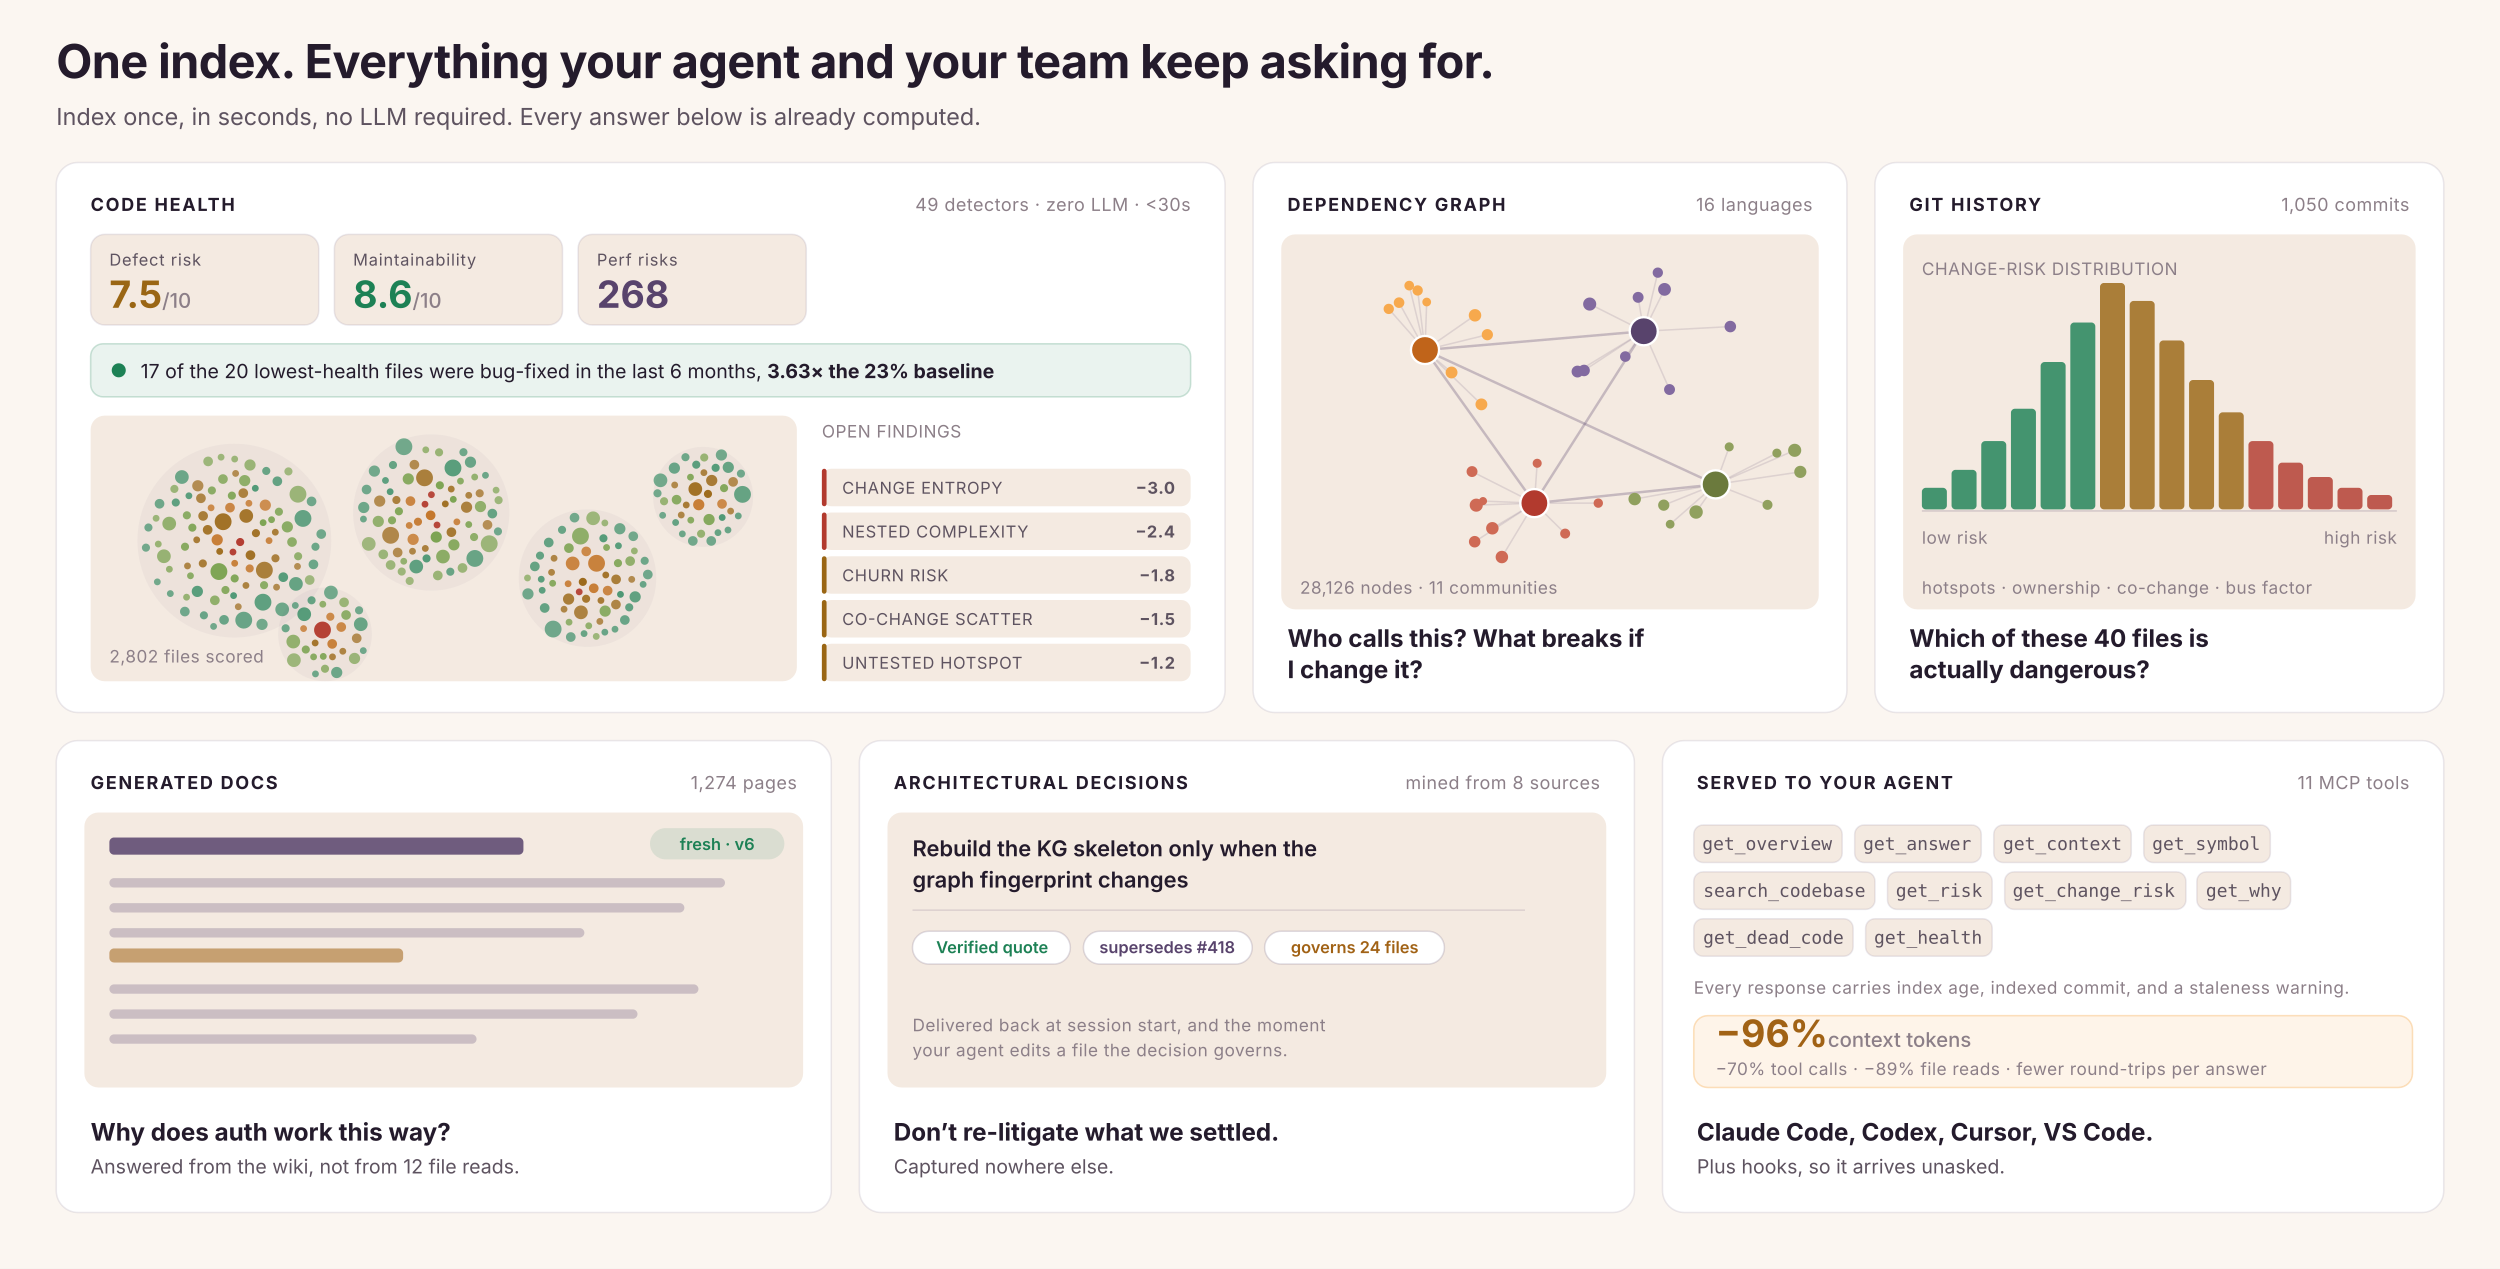
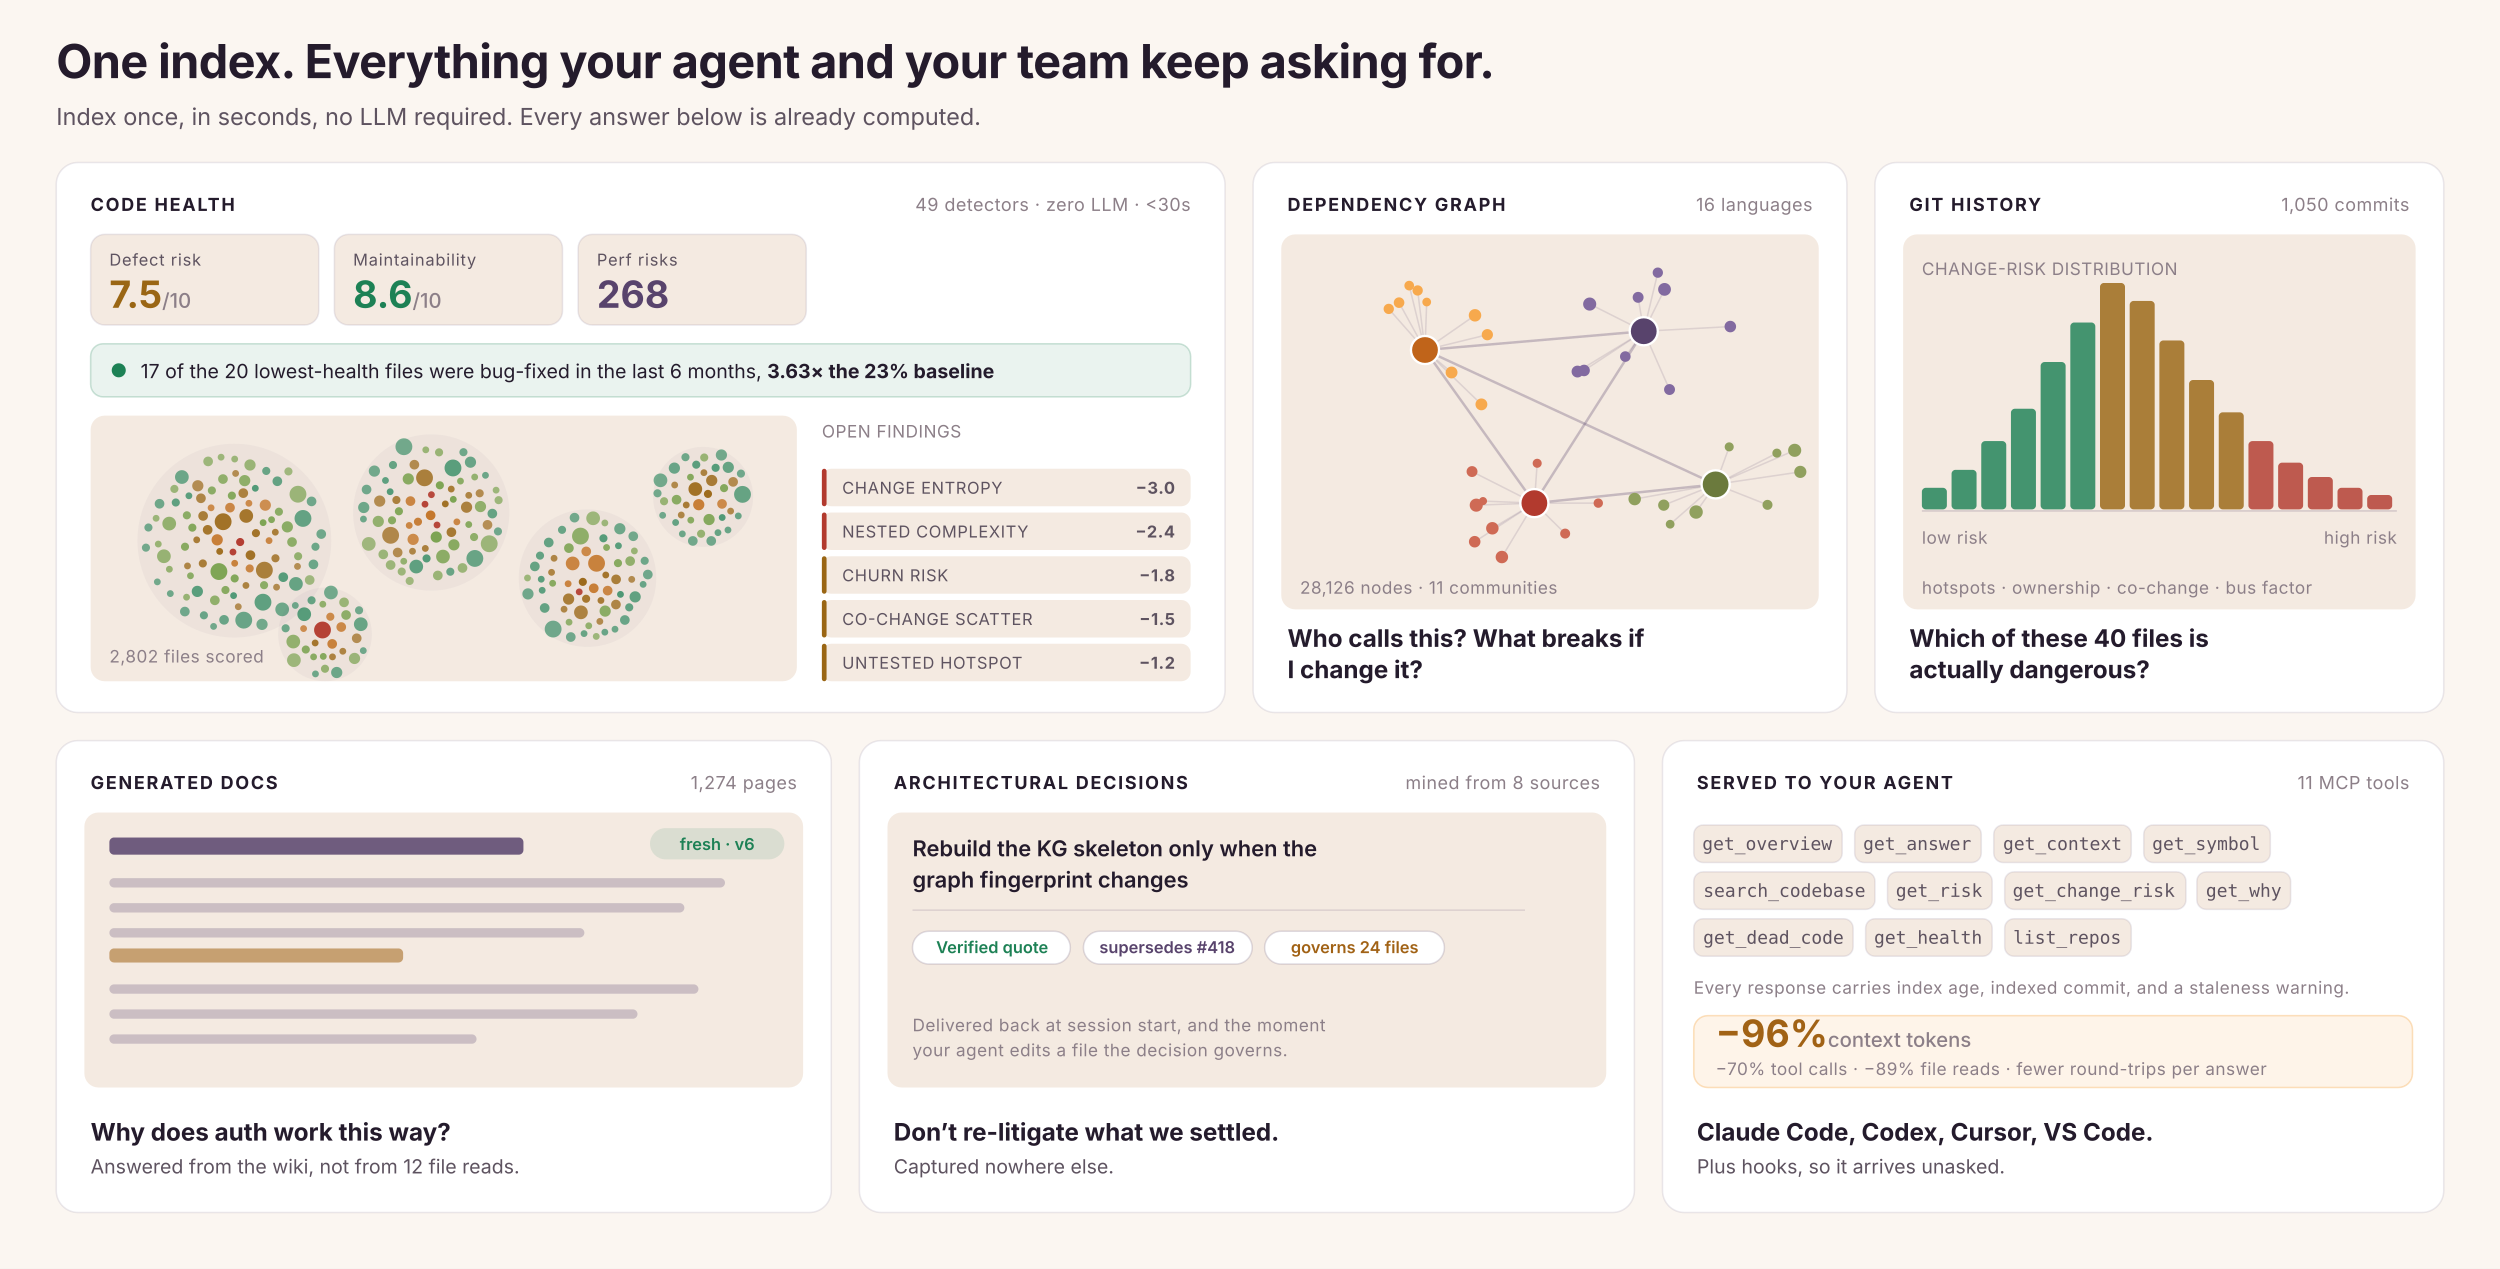
<svg xmlns="http://www.w3.org/2000/svg" width="1600" height="812" viewBox="0 0 1600 812" role="img" aria-label="repowise: one index producing code health, a dependency graph, git history, generated docs, architectural decisions, and eleven MCP tools">
  <style>
  text { font-family: -apple-system, BlinkMacSystemFont, "Segoe UI", Inter, Helvetica, Arial, sans-serif; }
  .h1   { font-size: 30px; font-weight: 700; fill: #241B2C; letter-spacing: -.4px; }
  .sub  { font-size: 15px; fill: #5E5360; }
  .lbl  { font-size: 11.5px; font-weight: 700; fill: #241B2C; letter-spacing: 1.1px; }
  .kick { font-size: 11.5px; fill: #8C7F88; letter-spacing: .3px; }
  .cap  { font-size: 11px; fill: #8C7F88; letter-spacing: .3px; }
  .out  { font-size: 15.5px; font-weight: 650; fill: #241B2C; }
  .outsub { font-size: 12.5px; fill: #5E5360; }
  .chiplbl { font-size: 10.5px; fill: #5E5360; letter-spacing: .5px; text-transform: uppercase; }
  .chipval { font-size: 24px; font-weight: 700; }
  .chipunit { font-size: 13px; font-weight: 500; fill: #8C7F88; }
  .trust { font-size: 12.5px; fill: #241B2C; }
  .find { font-size: 10.5px; fill: #5E5360; letter-spacing: .4px; }
  .dec  { font-size: 14px; font-weight: 600; fill: #241B2C; }
  .pill { font-size: 10.5px; font-weight: 600; }
  .mono { font-size: 11.5px; fill: #5E5360; font-family: ui-monospace, SFMono-Regular, "SF Mono", Menlo, Consolas, monospace; }
</style>
  <rect width="1600" height="812" fill="#FBF6F1" />
  <text x="36" y="50" class="h1">One index. Everything your agent and your team keep asking for.</text>
  <text x="36" y="80" class="sub">Index once, in seconds, no LLM required. Every answer below is already computed.</text>
  <rect x="36" y="104" width="748" height="352" rx="14" fill="#FFFFFF" stroke="rgba(88,67,108,.12)" stroke-width="1" />
  <text x="58" y="135" class="lbl">CODE HEALTH</text>
  <text x="762" y="135" class="kick" text-anchor="end">49 detectors · zero LLM · &lt;30s</text>
  <rect x="58" y="150" width="146" height="58" rx="9" fill="#F4EAE1" stroke="rgba(88,67,108,.12)" />
  <text x="70" y="170" class="chiplbl">Defect risk</text>
  <text x="70" y="197" class="chipval" fill="#9A6614">7.5<tspan class="chipunit">/10</tspan>
  </text>
  <rect x="214" y="150" width="146" height="58" rx="9" fill="#F4EAE1" stroke="rgba(88,67,108,.12)" />
  <text x="226" y="170" class="chiplbl">Maintainability</text>
  <text x="226" y="197" class="chipval" fill="#1D8155">8.6<tspan class="chipunit">/10</tspan>
  </text>
  <rect x="370" y="150" width="146" height="58" rx="9" fill="#F4EAE1" stroke="rgba(88,67,108,.12)" />
  <text x="382" y="170" class="chiplbl">Perf risks</text>
  <text x="382" y="197" class="chipval" fill="#58436C">268<tspan class="chipunit" />
  </text>
  <rect x="58" y="220" width="704" height="34" rx="8" fill="rgba(29,129,85,.09)" stroke="rgba(29,129,85,.22)" />
  <circle cx="76" cy="237" r="4.5" fill="#1D8155" />
  <text x="90" y="242" class="trust">17 of the 20 lowest-health files were bug-fixed in the last 6 months, <tspan font-weight="700">3.63× the 23% baseline</tspan>
  </text>
  <rect x="58" y="266" width="452" height="170" rx="9" fill="#F4EAE1" />
  <clipPath id="galaxy">
    <rect x="58" y="266" width="452" height="170" rx="9" />
  </clipPath>
  <g clip-path="url(#galaxy)">
    <circle cx="150" cy="346" r="62" fill="rgba(88,67,108,.05)" />
    <circle cx="140.1" cy="365.8" r="5.4" fill="#6B9A3D" opacity="0.84" />
    <circle cx="157.6" cy="330.2" r="4.4" fill="#9A6614" opacity="0.87" />
    <circle cx="139.0" cy="345.5" r="3.6" fill="#C4762A" opacity="0.92" />
    <circle cx="152.5" cy="388.3" r="2.2" fill="#9A6614" opacity="0.69" />
    <circle cx="169.2" cy="364.9" r="5.4" fill="#9A6614" opacity="0.80" />
    <circle cx="190.4" cy="362.5" r="2.2" fill="#9A6614" opacity="0.68" />
    <circle cx="200.6" cy="361.2" r="3.1" fill="#1D8155" opacity="0.62" />
    <circle cx="108.3" cy="335.1" r="4.4" fill="#6B9A3D" opacity="0.69" />
    <circle cx="168.3" cy="385.4" r="5.4" fill="#1D8155" opacity="0.68" />
    <circle cx="189.4" cy="373.7" r="4.4" fill="#1D8155" opacity="0.65" />
    <circle cx="156.6" cy="307.6" r="3.6" fill="#6B9A3D" opacity="0.72" />
    <circle cx="150.2" cy="370.2" r="2.6" fill="#6B9A3D" opacity="0.82" />
    <circle cx="137.5" cy="384.2" r="3.1" fill="#6B9A3D" opacity="0.71" />
    <circle cx="136.7" cy="400.9" r="2.2" fill="#1D8155" opacity="0.59" />
    <circle cx="100.7" cy="372.4" r="2.2" fill="#1D8155" opacity="0.59" />
    <circle cx="102.1" cy="322.4" r="3.1" fill="#1D8155" opacity="0.61" />
    <circle cx="126.3" cy="378.5" r="3.6" fill="#1D8155" opacity="0.71" />
    <circle cx="142.8" cy="333.9" r="5.4" fill="#9A6614" opacity="0.90" />
    <circle cx="118.3" cy="391.4" r="3.1" fill="#1D8155" opacity="0.60" />
    <circle cx="160.3" cy="355.3" r="3.1" fill="#9A6614" opacity="0.90" />
    <circle cx="169.8" cy="323.3" r="3.6" fill="#C4762A" opacity="0.78" />
    <circle cx="135.6" cy="313.9" r="2.6" fill="#6B9A3D" opacity="0.74" />
    <circle cx="201.9" cy="349.9" r="2.6" fill="#1D8155" opacity="0.62" />
    <circle cx="186.9" cy="346.9" r="3.1" fill="#6B9A3D" opacity="0.73" />
    <circle cx="193.9" cy="331.8" r="5.4" fill="#1D8155" opacity="0.66" />
    <circle cx="190.7" cy="316.3" r="5.4" fill="#6B9A3D" opacity="0.63" />
    <circle cx="121.9" cy="368.5" r="2.2" fill="#6B9A3D" opacity="0.74" />
    <circle cx="129.8" cy="360.6" r="2.6" fill="#9A6614" opacity="0.82" />
    <circle cx="172.2" cy="346.0" r="2.2" fill="#C4762A" opacity="0.84" />
    <circle cx="118.4" cy="349.9" r="2.6" fill="#6B9A3D" opacity="0.77" />
    <circle cx="119.4" cy="382.2" r="2.2" fill="#6B9A3D" opacity="0.66" />
    <circle cx="178.5" cy="327.5" r="2.6" fill="#6B9A3D" opacity="0.75" />
    <circle cx="111.6" cy="312.9" r="2.6" fill="#6B9A3D" opacity="0.63" />
    <circle cx="170.4" cy="301.4" r="2.6" fill="#1D8155" opacity="0.64" />
    <circle cx="101.3" cy="348.2" r="2.2" fill="#6B9A3D" opacity="0.65" />
    <circle cx="205.6" cy="341.8" r="3.1" fill="#1D8155" opacity="0.60" />
    <circle cx="181.3" cy="369.4" r="3.1" fill="#1D8155" opacity="0.72" />
    <circle cx="160.0" cy="297.6" r="3.6" fill="#6B9A3D" opacity="0.64" />
    <circle cx="108.4" cy="364.3" r="2.2" fill="#6B9A3D" opacity="0.67" />
    <circle cx="159.8" cy="363.8" r="2.6" fill="#C4762A" opacity="0.85" />
    <circle cx="104.9" cy="356.0" r="4.4" fill="#6B9A3D" opacity="0.66" />
    <circle cx="99.9" cy="331.7" r="2.2" fill="#6B9A3D" opacity="0.62" />
    <circle cx="130.0" cy="330.2" r="3.1" fill="#9A6614" opacity="0.82" />
    <circle cx="133.2" cy="295.3" r="3.1" fill="#6B9A3D" opacity="0.61" />
    <circle cx="128.6" cy="318.9" r="3.1" fill="#9A6614" opacity="0.75" />
    <circle cx="176.2" cy="340.6" r="2.2" fill="#9A6614" opacity="0.81" />
    <circle cx="93.4" cy="350.5" r="2.6" fill="#1D8155" opacity="0.59" />
    <circle cx="120.0" cy="362.2" r="2.2" fill="#9A6614" opacity="0.75" />
    <circle cx="120.9" cy="317.3" r="2.2" fill="#1D8155" opacity="0.70" />
    <circle cx="173.8" cy="332.6" r="2.2" fill="#6B9A3D" opacity="0.80" />
    <circle cx="177.5" cy="308.0" r="3.1" fill="#1D8155" opacity="0.66" />
    <circle cx="149.1" cy="353.3" r="2.2" fill="#B23A2E" opacity="0.95" />
    <circle cx="143.4" cy="396.7" r="3.1" fill="#1D8155" opacity="0.63" />
    <circle cx="126.6" cy="310.9" r="3.6" fill="#9A6614" opacity="0.69" />
    <circle cx="147.2" cy="324.9" r="3.1" fill="#C4762A" opacity="0.85" />
    <circle cx="148.4" cy="317.2" r="2.6" fill="#6B9A3D" opacity="0.79" />
    <circle cx="140.6" cy="352.9" r="2.2" fill="#9A6614" opacity="0.92" />
    <circle cx="142.7" cy="306.6" r="3.1" fill="#6B9A3D" opacity="0.71" />
    <circle cx="150.8" cy="303.0" r="2.2" fill="#9A6614" opacity="0.69" />
    <circle cx="183.9" cy="337.2" r="3.6" fill="#6B9A3D" opacity="0.75" />
    <circle cx="198.2" cy="371.2" r="3.1" fill="#6B9A3D" opacity="0.60" />
    <circle cx="167.7" cy="399.6" r="3.6" fill="#1D8155" opacity="0.59" />
    <circle cx="95.0" cy="337.6" r="2.6" fill="#1D8155" opacity="0.60" />
    <circle cx="150.2" cy="293.8" r="2.2" fill="#6B9A3D" opacity="0.62" />
    <circle cx="109.0" cy="379.9" r="2.2" fill="#1D8155" opacity="0.61" />
    <circle cx="123.1" cy="337.7" r="2.6" fill="#6B9A3D" opacity="0.80" />
    <circle cx="159.3" cy="322.1" r="2.2" fill="#C4762A" opacity="0.81" />
    <circle cx="157.4" cy="374.7" r="2.2" fill="#9A6614" opacity="0.78" />
    <circle cx="184.6" cy="301.7" r="2.6" fill="#6B9A3D" opacity="0.59" />
    <circle cx="144.3" cy="377.6" r="2.6" fill="#6B9A3D" opacity="0.77" />
    <circle cx="130.5" cy="393.8" r="2.6" fill="#1D8155" opacity="0.63" />
    <circle cx="163.8" cy="341.2" r="2.6" fill="#9A6614" opacity="0.89" />
    <circle cx="177.0" cy="375.8" r="2.2" fill="#9A6614" opacity="0.71" />
    <circle cx="150.2" cy="360.5" r="2.2" fill="#C4762A" opacity="0.89" />
    <circle cx="155.7" cy="315.6" r="3.1" fill="#9A6614" opacity="0.78" />
    <circle cx="180.6" cy="390.0" r="4.4" fill="#1D8155" opacity="0.61" />
    <circle cx="176.3" cy="357.3" r="2.6" fill="#9A6614" opacity="0.79" />
    <circle cx="156.0" cy="396.9" r="5.4" fill="#1D8155" opacity="0.63" />
    <circle cx="153.7" cy="346.9" r="2.6" fill="#B23A2E" opacity="0.97" />
    <circle cx="135.1" cy="325.0" r="2.2" fill="#C4762A" opacity="0.81" />
    <circle cx="119.6" cy="329.8" r="2.6" fill="#6B9A3D" opacity="0.75" />
    <circle cx="116.4" cy="305.3" r="4.4" fill="#1D8155" opacity="0.62" />
    <circle cx="169.0" cy="374.5" r="2.6" fill="#6B9A3D" opacity="0.75" />
    <circle cx="141.5" cy="292.6" r="2.2" fill="#6B9A3D" opacity="0.61" />
    <circle cx="125.9" cy="345.5" r="2.2" fill="#9A6614" opacity="0.82" />
    <circle cx="163.4" cy="312.5" r="2.2" fill="#1D8155" opacity="0.74" />
    <circle cx="112.5" cy="321.6" r="2.6" fill="#1D8155" opacity="0.68" />
    <circle cx="199.4" cy="320.9" r="3.1" fill="#1D8155" opacity="0.60" />
    <circle cx="168.4" cy="334.5" r="2.2" fill="#6B9A3D" opacity="0.84" />
    <circle cx="132.9" cy="339.1" r="3.1" fill="#9A6614" opacity="0.87" />
    <circle cx="190.8" cy="356.0" r="2.6" fill="#6B9A3D" opacity="0.69" />
    <circle cx="149.5" cy="381.2" r="2.2" fill="#1D8155" opacity="0.74" />
    <circle cx="276" cy="328" r="50" fill="rgba(88,67,108,.05)" />
    <circle cx="250.0" cy="342.6" r="5.4" fill="#9A6614" opacity="0.73" />
    <circle cx="262.7" cy="320.7" r="3.1" fill="#C4762A" opacity="0.86" />
    <circle cx="307.0" cy="315.7" r="2.6" fill="#9A6614" opacity="0.70" />
    <circle cx="303.9" cy="357.4" r="5.4" fill="#1D8155" opacity="0.64" />
    <circle cx="251.5" cy="297.6" r="2.6" fill="#1D8155" opacity="0.65" />
    <circle cx="250.0" cy="361.6" r="3.1" fill="#6B9A3D" opacity="0.62" />
    <circle cx="258.5" cy="285.9" r="5.4" fill="#1D8155" opacity="0.59" />
    <circle cx="315.1" cy="328.7" r="3.1" fill="#1D8155" opacity="0.65" />
    <circle cx="261.3" cy="306.5" r="3.6" fill="#6B9A3D" opacity="0.77" />
    <circle cx="290.5" cy="348.7" r="3.6" fill="#6B9A3D" opacity="0.77" />
    <circle cx="296.6" cy="289.4" r="2.6" fill="#1D8155" opacity="0.61" />
    <circle cx="266.4" cy="362.6" r="4.4" fill="#1D8155" opacity="0.68" />
    <circle cx="280.2" cy="368.3" r="3.1" fill="#6B9A3D" opacity="0.64" />
    <circle cx="283.5" cy="356.2" r="4.4" fill="#6B9A3D" opacity="0.74" />
    <circle cx="303.8" cy="305.3" r="2.2" fill="#6B9A3D" opacity="0.68" />
    <circle cx="313.1" cy="348.0" r="5.4" fill="#6B9A3D" opacity="0.62" />
    <circle cx="253.7" cy="320.0" r="2.6" fill="#9A6614" opacity="0.79" />
    <circle cx="242.1" cy="333.7" r="3.6" fill="#6B9A3D" opacity="0.69" />
    <circle cx="265.2" cy="297.4" r="3.1" fill="#9A6614" opacity="0.71" />
    <circle cx="272.0" cy="322.7" r="2.2" fill="#B23A2E" opacity="0.94" />
    <circle cx="300.0" cy="317.0" r="2.2" fill="#9A6614" opacity="0.76" />
    <circle cx="232.6" cy="332.2" r="2.2" fill="#1D8155" opacity="0.61" />
    <circle cx="261.9" cy="336.3" r="2.2" fill="#C4762A" opacity="0.85" />
    <circle cx="234.6" cy="313.3" r="3.1" fill="#1D8155" opacity="0.60" />
    <circle cx="264.4" cy="345.2" r="3.6" fill="#C4762A" opacity="0.81" />
    <circle cx="300.0" cy="335.7" r="2.2" fill="#6B9A3D" opacity="0.77" />
    <circle cx="289.9" cy="299.5" r="5.4" fill="#1D8155" opacity="0.71" />
    <circle cx="279.7" cy="336.0" r="2.2" fill="#B23A2E" opacity="0.92" />
    <circle cx="288.8" cy="313.0" r="2.2" fill="#9A6614" opacity="0.82" />
    <circle cx="307.5" cy="324.2" r="3.6" fill="#6B9A3D" opacity="0.71" />
    <circle cx="303.4" cy="343.7" r="2.6" fill="#6B9A3D" opacity="0.72" />
    <circle cx="279.2" cy="343.7" r="3.6" fill="#6B9A3D" opacity="0.86" />
    <circle cx="271.7" cy="305.8" r="5.4" fill="#9A6614" opacity="0.80" />
    <circle cx="285.0" cy="322.5" r="2.2" fill="#9A6614" opacity="0.90" />
    <circle cx="239.6" cy="301.5" r="3.6" fill="#1D8155" opacity="0.59" />
    <circle cx="245.3" cy="354.8" r="3.1" fill="#6B9A3D" opacity="0.63" />
    <circle cx="258.4" cy="359.2" r="2.2" fill="#6B9A3D" opacity="0.68" />
    <circle cx="298.6" cy="324.6" r="3.6" fill="#9A6614" opacity="0.79" />
    <circle cx="275.6" cy="329.8" r="3.1" fill="#C4762A" opacity="0.98" />
    <circle cx="243.0" cy="320.7" r="3.6" fill="#9A6614" opacity="0.70" />
    <circle cx="288.2" cy="365.9" r="2.6" fill="#1D8155" opacity="0.64" />
    <circle cx="255.3" cy="327.2" r="2.6" fill="#6B9A3D" opacity="0.81" />
    <circle cx="236.0" cy="348.1" r="4.4" fill="#6B9A3D" opacity="0.60" />
    <circle cx="317.5" cy="313.7" r="2.2" fill="#6B9A3D" opacity="0.61" />
    <circle cx="310.7" cy="304.2" r="2.2" fill="#1D8155" opacity="0.62" />
    <circle cx="292.4" cy="334.0" r="2.2" fill="#C4762A" opacity="0.84" />
    <circle cx="281.5" cy="310.6" r="2.6" fill="#6B9A3D" opacity="0.84" />
    <circle cx="273.0" cy="357.4" r="2.6" fill="#1D8155" opacity="0.73" />
    <circle cx="281.0" cy="289.5" r="2.6" fill="#6B9A3D" opacity="0.65" />
    <circle cx="276.1" cy="316.6" r="2.2" fill="#B23A2E" opacity="0.90" />
    <circle cx="246.7" cy="307.5" r="2.2" fill="#1D8155" opacity="0.68" />
    <circle cx="312.0" cy="335.9" r="3.1" fill="#9A6614" opacity="0.67" />
    <circle cx="232.8" cy="324.8" r="3.6" fill="#1D8155" opacity="0.61" />
    <circle cx="250.9" cy="333.0" r="2.6" fill="#6B9A3D" opacity="0.77" />
    <circle cx="290.1" cy="319.6" r="2.2" fill="#6B9A3D" opacity="0.85" />
    <circle cx="257.1" cy="365.8" r="2.6" fill="#6B9A3D" opacity="0.62" />
    <circle cx="249.7" cy="314.7" r="2.2" fill="#1D8155" opacity="0.73" />
    <circle cx="318.7" cy="340.1" r="2.6" fill="#1D8155" opacity="0.60" />
    <circle cx="272.5" cy="287.9" r="2.2" fill="#6B9A3D" opacity="0.64" />
    <circle cx="264.0" cy="352.8" r="2.2" fill="#9A6614" opacity="0.75" />
    <circle cx="296.0" cy="363.5" r="3.1" fill="#6B9A3D" opacity="0.63" />
    <circle cx="267.5" cy="333.9" r="2.6" fill="#C4762A" opacity="0.91" />
    <circle cx="301.1" cy="295.8" r="3.6" fill="#1D8155" opacity="0.63" />
    <circle cx="319.1" cy="320.1" r="2.6" fill="#6B9A3D" opacity="0.61" />
    <circle cx="254.5" cy="353.6" r="3.1" fill="#9A6614" opacity="0.70" />
    <circle cx="272.2" cy="351.0" r="2.2" fill="#9A6614" opacity="0.79" />
    <circle cx="262.2" cy="371.8" r="2.6" fill="#6B9A3D" opacity="0.59" />
    <circle cx="294.7" cy="307.9" r="2.2" fill="#6B9A3D" opacity="0.75" />
    <circle cx="288.9" cy="340.6" r="3.1" fill="#9A6614" opacity="0.84" />
    <circle cx="376" cy="370" r="44" fill="rgba(88,67,108,.05)" />
    <circle cx="403.3" cy="359.1" r="3.1" fill="#6B9A3D" opacity="0.70" />
    <circle cx="411.6" cy="374.0" r="2.2" fill="#1D8155" opacity="0.63" />
    <circle cx="371.8" cy="391.9" r="4.4" fill="#9A6614" opacity="0.77" />
    <circle cx="388.9" cy="378.0" r="3.1" fill="#C4762A" opacity="0.85" />
    <circle cx="379.6" cy="331.7" r="4.4" fill="#6B9A3D" opacity="0.61" />
    <circle cx="354.0" cy="402.6" r="5.4" fill="#1D8155" opacity="0.60" />
    <circle cx="387.3" cy="391.1" r="3.6" fill="#6B9A3D" opacity="0.75" />
    <circle cx="375.2" cy="352.9" r="3.1" fill="#C4762A" opacity="0.82" />
    <circle cx="371.5" cy="343.1" r="5.4" fill="#6B9A3D" opacity="0.72" />
    <circle cx="402.7" cy="388.7" r="2.6" fill="#1D8155" opacity="0.67" />
    <circle cx="381.8" cy="360.5" r="5.4" fill="#C4762A" opacity="0.89" />
    <circle cx="384.6" cy="384.3" r="2.2" fill="#9A6614" opacity="0.83" />
    <circle cx="396.7" cy="338.4" r="3.6" fill="#1D8155" opacity="0.61" />
    <circle cx="375.1" cy="383.2" r="2.6" fill="#9A6614" opacity="0.86" />
    <circle cx="346.4" cy="370.7" r="2.2" fill="#1D8155" opacity="0.70" />
    <circle cx="376.8" cy="400.5" r="2.2" fill="#6B9A3D" opacity="0.69" />
    <circle cx="363.9" cy="383.4" r="3.6" fill="#9A6614" opacity="0.82" />
    <circle cx="395.8" cy="349.3" r="2.2" fill="#1D8155" opacity="0.71" />
    <circle cx="345.6" cy="355.6" r="2.6" fill="#1D8155" opacity="0.66" />
    <circle cx="393.6" cy="402.7" r="2.2" fill="#1D8155" opacity="0.62" />
    <circle cx="366.5" cy="360.6" r="4.4" fill="#C4762A" opacity="0.86" />
    <circle cx="397.1" cy="380.4" r="2.2" fill="#1D8155" opacity="0.76" />
    <circle cx="351.2" cy="347.2" r="3.1" fill="#1D8155" opacity="0.66" />
    <circle cx="386.2" cy="344.5" r="2.6" fill="#1D8155" opacity="0.72" />
    <circle cx="353.0" cy="366.3" r="2.2" fill="#9A6614" opacity="0.76" />
    <circle cx="359.7" cy="339.1" r="2.6" fill="#1D8155" opacity="0.64" />
    <circle cx="404.3" cy="370.8" r="2.2" fill="#9A6614" opacity="0.71" />
    <circle cx="405.3" cy="343.2" r="3.1" fill="#1D8155" opacity="0.59" />
    <circle cx="373.0" cy="372.4" r="2.6" fill="#9A6614" opacity="0.96" />
    <circle cx="406.5" cy="382.0" r="3.6" fill="#1D8155" opacity="0.67" />
    <circle cx="394.2" cy="386.9" r="3.1" fill="#9A6614" opacity="0.75" />
    <circle cx="337.9" cy="380.1" r="3.6" fill="#1D8155" opacity="0.60" />
    <circle cx="412.6" cy="358.9" r="2.6" fill="#1D8155" opacity="0.61" />
    <circle cx="387.1" cy="404.6" r="2.2" fill="#1D8155" opacity="0.63" />
    <circle cx="348.6" cy="389.1" r="3.1" fill="#1D8155" opacity="0.66" />
    <circle cx="395.5" cy="360.4" r="2.6" fill="#6B9A3D" opacity="0.78" />
    <circle cx="337.6" cy="369.9" r="2.2" fill="#6B9A3D" opacity="0.61" />
    <circle cx="388.2" cy="350.4" r="2.2" fill="#6B9A3D" opacity="0.76" />
    <circle cx="365.3" cy="407.7" r="3.1" fill="#1D8155" opacity="0.60" />
    <circle cx="381.6" cy="407.3" r="2.2" fill="#6B9A3D" opacity="0.61" />
    <circle cx="363.6" cy="373.6" r="2.2" fill="#C4762A" opacity="0.87" />
    <circle cx="414.6" cy="367.7" r="3.1" fill="#1D8155" opacity="0.60" />
    <circle cx="354.6" cy="357.3" r="2.2" fill="#9A6614" opacity="0.75" />
    <circle cx="387.7" cy="368.0" r="2.2" fill="#9A6614" opacity="0.88" />
    <circle cx="394.3" cy="370.8" r="3.1" fill="#9A6614" opacity="0.81" />
    <circle cx="406.0" cy="352.6" r="2.2" fill="#6B9A3D" opacity="0.65" />
    <circle cx="399.9" cy="396.8" r="3.1" fill="#1D8155" opacity="0.63" />
    <circle cx="380.0" cy="376.5" r="3.1" fill="#C4762A" opacity="0.92" />
    <circle cx="370.7" cy="378.8" r="2.2" fill="#B23A2E" opacity="0.90" />
    <circle cx="364.1" cy="350.8" r="3.1" fill="#6B9A3D" opacity="0.77" />
    <circle cx="342.3" cy="362.5" r="3.1" fill="#1D8155" opacity="0.65" />
    <circle cx="387.1" cy="334.7" r="2.2" fill="#6B9A3D" opacity="0.62" />
    <circle cx="367.7" cy="331.3" r="3.1" fill="#1D8155" opacity="0.59" />
    <circle cx="353.7" cy="373.3" r="2.2" fill="#6B9A3D" opacity="0.77" />
    <circle cx="347.0" cy="377.8" r="2.2" fill="#1D8155" opacity="0.69" />
    <circle cx="361.0" cy="389.9" r="2.2" fill="#9A6614" opacity="0.75" />
    <circle cx="383.9" cy="397.7" r="2.2" fill="#9A6614" opacity="0.71" />
    <circle cx="364.2" cy="398.2" r="2.2" fill="#6B9A3D" opacity="0.69" />
    <circle cx="373.8" cy="405.5" r="2.2" fill="#1D8155" opacity="0.64" />
    <circle cx="450" cy="318" r="32" fill="rgba(88,67,108,.05)" />
    <circle cx="472.5" cy="330.2" r="2.2" fill="#1D8155" opacity="0.64" />
    <circle cx="463.4" cy="312.4" r="2.6" fill="#6B9A3D" opacity="0.80" />
    <circle cx="424.1" cy="329.8" r="2.2" fill="#1D8155" opacity="0.60" />
    <circle cx="439.2" cy="323.2" r="2.2" fill="#9A6614" opacity="0.83" />
    <circle cx="475.2" cy="316.4" r="5.4" fill="#1D8155" opacity="0.65" />
    <circle cx="445.0" cy="313.0" r="4.4" fill="#9A6614" opacity="0.90" />
    <circle cx="445.6" cy="297.4" r="2.6" fill="#1D8155" opacity="0.70" />
    <circle cx="453.8" cy="332.5" r="3.6" fill="#6B9A3D" opacity="0.79" />
    <circle cx="447.2" cy="323.0" r="3.6" fill="#C4762A" opacity="0.92" />
    <circle cx="462.1" cy="322.5" r="3.1" fill="#C4762A" opacity="0.82" />
    <circle cx="431.8" cy="310.4" r="2.2" fill="#9A6614" opacity="0.72" />
    <circle cx="458.0" cy="299.4" r="2.6" fill="#1D8155" opacity="0.72" />
    <circle cx="455.2" cy="346.2" r="3.1" fill="#1D8155" opacity="0.60" />
    <circle cx="455.5" cy="307.5" r="3.6" fill="#9A6614" opacity="0.83" />
    <circle cx="441.9" cy="305.4" r="2.2" fill="#6B9A3D" opacity="0.79" />
    <circle cx="432.4" cy="334.4" r="2.2" fill="#1D8155" opacity="0.66" />
    <circle cx="433.0" cy="319.8" r="3.1" fill="#6B9A3D" opacity="0.76" />
    <circle cx="422.7" cy="307.4" r="4.4" fill="#1D8155" opacity="0.59" />
    <circle cx="425.0" cy="320.8" r="2.6" fill="#6B9A3D" opacity="0.65" />
    <circle cx="466.1" cy="299.1" r="3.6" fill="#1D8155" opacity="0.65" />
    <circle cx="450.7" cy="292.8" r="2.6" fill="#6B9A3D" opacity="0.65" />
    <circle cx="436.7" cy="341.7" r="2.2" fill="#1D8155" opacity="0.62" />
    <circle cx="436.0" cy="329.6" r="2.2" fill="#9A6614" opacity="0.75" />
    <circle cx="453.1" cy="316.1" r="2.6" fill="#9A6614" opacity="0.95" />
    <circle cx="431.6" cy="299.6" r="3.6" fill="#1D8155" opacity="0.63" />
    <circle cx="442.1" cy="332.9" r="2.2" fill="#6B9A3D" opacity="0.76" />
    <circle cx="448.7" cy="341.6" r="2.6" fill="#6B9A3D" opacity="0.67" />
    <circle cx="465.9" cy="339.2" r="2.2" fill="#1D8155" opacity="0.63" />
    <circle cx="462.2" cy="331.2" r="2.2" fill="#1D8155" opacity="0.75" />
    <circle cx="474.2" cy="303.1" r="2.6" fill="#1D8155" opacity="0.60" />
    <circle cx="450.5" cy="302.5" r="2.2" fill="#9A6614" opacity="0.78" />
    <circle cx="443.4" cy="346.2" r="3.1" fill="#1D8155" opacity="0.59" />
    <circle cx="438.7" cy="292.6" r="2.6" fill="#1D8155" opacity="0.61" />
    <circle cx="467.6" cy="327.1" r="2.2" fill="#9A6614" opacity="0.72" />
    <circle cx="461.7" cy="291.2" r="3.6" fill="#1D8155" opacity="0.59" />
    <circle cx="459.5" cy="340.9" r="2.2" fill="#1D8155" opacity="0.65" />
    <circle cx="420.8" cy="315.7" r="2.6" fill="#1D8155" opacity="0.59" />
    <circle cx="469.2" cy="308.4" r="3.1" fill="#9A6614" opacity="0.70" />
    <circle cx="208" cy="406" r="30" fill="rgba(88,67,108,.05)" />
    <circle cx="215.5" cy="430.4" r="3.6" fill="#1D8155" opacity="0.62" />
    <circle cx="194.3" cy="402.3" r="2.2" fill="#C4762A" opacity="0.79" />
    <circle cx="230.9" cy="399.5" r="4.4" fill="#1D8155" opacity="0.64" />
    <circle cx="206.4" cy="403.2" r="5.4" fill="#B23A2E" opacity="0.95" />
    <circle cx="226.9" cy="421.4" r="3.6" fill="#6B9A3D" opacity="0.63" />
    <circle cx="220.2" cy="385.5" r="3.1" fill="#6B9A3D" opacity="0.64" />
    <circle cx="194.7" cy="393.1" r="4.4" fill="#1D8155" opacity="0.72" />
    <circle cx="187.7" cy="410.6" r="4.4" fill="#6B9A3D" opacity="0.69" />
    <circle cx="201.9" cy="431.3" r="2.2" fill="#1D8155" opacity="0.61" />
    <circle cx="188.1" cy="422.5" r="4.4" fill="#6B9A3D" opacity="0.61" />
    <circle cx="219.4" cy="416.8" r="2.2" fill="#9A6614" opacity="0.76" />
    <circle cx="200.7" cy="420.4" r="2.2" fill="#6B9A3D" opacity="0.76" />
    <circle cx="212.8" cy="420.4" r="2.2" fill="#9A6614" opacity="0.77" />
    <circle cx="201.7" cy="411.5" r="2.2" fill="#9A6614" opacity="0.87" />
    <circle cx="218.4" cy="401.3" r="3.1" fill="#C4762A" opacity="0.83" />
    <circle cx="206.6" cy="386.7" r="2.2" fill="#6B9A3D" opacity="0.71" />
    <circle cx="211.4" cy="394.7" r="2.6" fill="#C4762A" opacity="0.82" />
    <circle cx="182.8" cy="402.1" r="2.6" fill="#1D8155" opacity="0.62" />
    <circle cx="212.6" cy="412.1" r="3.1" fill="#C4762A" opacity="0.89" />
    <circle cx="232.5" cy="416.4" r="2.2" fill="#1D8155" opacity="0.60" />
    <circle cx="221.5" cy="393.6" r="3.1" fill="#6B9A3D" opacity="0.73" />
    <circle cx="199.4" cy="384.2" r="2.6" fill="#1D8155" opacity="0.65" />
    <circle cx="208.0" cy="428.0" r="2.6" fill="#6B9A3D" opacity="0.67" />
    <circle cx="211.8" cy="379.2" r="4.4" fill="#1D8155" opacity="0.59" />
    <circle cx="206.9" cy="420.1" r="2.2" fill="#6B9A3D" opacity="0.79" />
    <circle cx="229.8" cy="390.6" r="2.6" fill="#1D8155" opacity="0.60" />
    <circle cx="195.7" cy="415.7" r="2.6" fill="#6B9A3D" opacity="0.77" />
    <circle cx="228.3" cy="408.5" r="3.1" fill="#9A6614" opacity="0.69" />
    <circle cx="189.0" cy="387.5" r="2.2" fill="#1D8155" opacity="0.60" />
  </g>
  <text x="70" y="424" class="cap">2,802 files scored</text>
  <text x="526" y="280" class="cap">OPEN FINDINGS</text>
  <rect x="526" y="300" width="236" height="24" rx="6" fill="#F4EAE1" />
  <rect x="526" y="300" width="3" height="24" rx="1.5" fill="#B23A2E" />
  <text x="539" y="316" class="find">CHANGE ENTROPY</text>
  <text x="752" y="316" class="find" fill="#B23A2E" text-anchor="end" font-weight="700">−3.0</text>
  <rect x="526" y="328" width="236" height="24" rx="6" fill="#F4EAE1" />
  <rect x="526" y="328" width="3" height="24" rx="1.5" fill="#B23A2E" />
  <text x="539" y="344" class="find">NESTED COMPLEXITY</text>
  <text x="752" y="344" class="find" fill="#B23A2E" text-anchor="end" font-weight="700">−2.4</text>
  <rect x="526" y="356" width="236" height="24" rx="6" fill="#F4EAE1" />
  <rect x="526" y="356" width="3" height="24" rx="1.5" fill="#9A6614" />
  <text x="539" y="372" class="find">CHURN RISK</text>
  <text x="752" y="372" class="find" fill="#9A6614" text-anchor="end" font-weight="700">−1.8</text>
  <rect x="526" y="384" width="236" height="24" rx="6" fill="#F4EAE1" />
  <rect x="526" y="384" width="3" height="24" rx="1.5" fill="#9A6614" />
  <text x="539" y="400" class="find">CO-CHANGE SCATTER</text>
  <text x="752" y="400" class="find" fill="#9A6614" text-anchor="end" font-weight="700">−1.5</text>
  <rect x="526" y="412" width="236" height="24" rx="6" fill="#F4EAE1" />
  <rect x="526" y="412" width="3" height="24" rx="1.5" fill="#9A6614" />
  <text x="539" y="428" class="find">UNTESTED HOTSPOT</text>
  <text x="752" y="428" class="find" fill="#9A6614" text-anchor="end" font-weight="700">−1.2</text>
  <rect x="802" y="104" width="380" height="352" rx="14" fill="#FFFFFF" stroke="rgba(88,67,108,.12)" stroke-width="1" />
  <text x="824" y="135" class="lbl">DEPENDENCY GRAPH</text>
  <text x="1160" y="135" class="kick" text-anchor="end">16 languages</text>
  <rect x="820" y="150" width="344" height="240" rx="9" fill="#F4EAE1" />
  <clipPath id="gclip">
    <rect x="820" y="150" width="344" height="240" rx="9" />
  </clipPath>
  <g clip-path="url(#gclip)">
    <line x1="944.0" y1="201.8" x2="912" y2="224" stroke="rgba(88,67,108,.15)" stroke-width="1" />
    <line x1="907.3" y1="185.9" x2="912" y2="224" stroke="rgba(88,67,108,.15)" stroke-width="1" />
    <line x1="913.1" y1="193.3" x2="912" y2="224" stroke="rgba(88,67,108,.15)" stroke-width="1" />
    <line x1="948.1" y1="258.8" x2="912" y2="224" stroke="rgba(88,67,108,.15)" stroke-width="1" />
    <line x1="901.9" y1="182.8" x2="912" y2="224" stroke="rgba(88,67,108,.15)" stroke-width="1" />
    <line x1="895.4" y1="193.7" x2="912" y2="224" stroke="rgba(88,67,108,.15)" stroke-width="1" />
    <line x1="888.8" y1="197.7" x2="912" y2="224" stroke="rgba(88,67,108,.15)" stroke-width="1" />
    <line x1="929.0" y1="238.4" x2="912" y2="224" stroke="rgba(88,67,108,.15)" stroke-width="1" />
    <line x1="951.9" y1="214.2" x2="912" y2="224" stroke="rgba(88,67,108,.15)" stroke-width="1" />
    <line x1="1040.2" y1="228.2" x2="1052" y2="212" stroke="rgba(88,67,108,.15)" stroke-width="1" />
    <line x1="1048.4" y1="190.3" x2="1052" y2="212" stroke="rgba(88,67,108,.15)" stroke-width="1" />
    <line x1="1068.5" y1="249.3" x2="1052" y2="212" stroke="rgba(88,67,108,.15)" stroke-width="1" />
    <line x1="1013.8" y1="237.1" x2="1052" y2="212" stroke="rgba(88,67,108,.15)" stroke-width="1" />
    <line x1="1009.6" y1="237.8" x2="1052" y2="212" stroke="rgba(88,67,108,.15)" stroke-width="1" />
    <line x1="1065.3" y1="185.2" x2="1052" y2="212" stroke="rgba(88,67,108,.15)" stroke-width="1" />
    <line x1="1017.4" y1="194.6" x2="1052" y2="212" stroke="rgba(88,67,108,.15)" stroke-width="1" />
    <line x1="1107.4" y1="209.0" x2="1052" y2="212" stroke="rgba(88,67,108,.15)" stroke-width="1" />
    <line x1="1061.0" y1="174.5" x2="1052" y2="212" stroke="rgba(88,67,108,.15)" stroke-width="1" />
    <line x1="944.8" y1="323.3" x2="982" y2="322" stroke="rgba(88,67,108,.15)" stroke-width="1" />
    <line x1="955.1" y1="338.1" x2="982" y2="322" stroke="rgba(88,67,108,.15)" stroke-width="1" />
    <line x1="1001.7" y1="341.5" x2="982" y2="322" stroke="rgba(88,67,108,.15)" stroke-width="1" />
    <line x1="1022.9" y1="322.0" x2="982" y2="322" stroke="rgba(88,67,108,.15)" stroke-width="1" />
    <line x1="961.2" y1="356.5" x2="982" y2="322" stroke="rgba(88,67,108,.15)" stroke-width="1" />
    <line x1="942.1" y1="301.8" x2="982" y2="322" stroke="rgba(88,67,108,.15)" stroke-width="1" />
    <line x1="943.8" y1="346.7" x2="982" y2="322" stroke="rgba(88,67,108,.15)" stroke-width="1" />
    <line x1="983.8" y1="296.5" x2="982" y2="322" stroke="rgba(88,67,108,.15)" stroke-width="1" />
    <line x1="949.1" y1="320.7" x2="982" y2="322" stroke="rgba(88,67,108,.15)" stroke-width="1" />
    <line x1="1131.2" y1="323.1" x2="1098" y2="310" stroke="rgba(88,67,108,.15)" stroke-width="1" />
    <line x1="1085.5" y1="327.7" x2="1098" y2="310" stroke="rgba(88,67,108,.15)" stroke-width="1" />
    <line x1="1106.7" y1="286.0" x2="1098" y2="310" stroke="rgba(88,67,108,.15)" stroke-width="1" />
    <line x1="1152.2" y1="302.0" x2="1098" y2="310" stroke="rgba(88,67,108,.15)" stroke-width="1" />
    <line x1="1068.9" y1="335.5" x2="1098" y2="310" stroke="rgba(88,67,108,.15)" stroke-width="1" />
    <line x1="1148.6" y1="288.2" x2="1098" y2="310" stroke="rgba(88,67,108,.15)" stroke-width="1" />
    <line x1="1064.8" y1="323.3" x2="1098" y2="310" stroke="rgba(88,67,108,.15)" stroke-width="1" />
    <line x1="1046.2" y1="319.4" x2="1098" y2="310" stroke="rgba(88,67,108,.15)" stroke-width="1" />
    <line x1="1137.2" y1="290.0" x2="1098" y2="310" stroke="rgba(88,67,108,.15)" stroke-width="1" />
    <line x1="912" y1="224" x2="1052" y2="212" stroke="rgba(88,67,108,.30)" stroke-width="1.6" />
    <line x1="912" y1="224" x2="982" y2="322" stroke="rgba(88,67,108,.30)" stroke-width="1.6" />
    <line x1="912" y1="224" x2="1098" y2="310" stroke="rgba(88,67,108,.30)" stroke-width="1.6" />
    <line x1="1052" y1="212" x2="982" y2="322" stroke="rgba(88,67,108,.30)" stroke-width="1.6" />
    <line x1="982" y1="322" x2="1098" y2="310" stroke="rgba(88,67,108,.30)" stroke-width="1.6" />
    <circle cx="912.0" cy="224.0" r="9.0" fill="#C0641A" stroke="#FFFFFF" stroke-width="1.5" />
    <circle cx="944.0" cy="201.8" r="4.0" fill="#F7A94D" />
    <circle cx="907.3" cy="185.9" r="3.3" fill="#F7A94D" />
    <circle cx="913.1" cy="193.3" r="2.8" fill="#F7A94D" />
    <circle cx="948.1" cy="258.8" r="3.8" fill="#F7A94D" />
    <circle cx="901.9" cy="182.8" r="3.1" fill="#F7A94D" />
    <circle cx="895.4" cy="193.7" r="3.4" fill="#F7A94D" />
    <circle cx="888.8" cy="197.7" r="3.3" fill="#F7A94D" />
    <circle cx="929.0" cy="238.4" r="3.8" fill="#F7A94D" />
    <circle cx="951.9" cy="214.2" r="3.6" fill="#F7A94D" />
    <circle cx="1052.0" cy="212.0" r="9.0" fill="#58436C" stroke="#FFFFFF" stroke-width="1.5" />
    <circle cx="1040.2" cy="228.2" r="3.4" fill="#826AA0" />
    <circle cx="1048.4" cy="190.3" r="3.5" fill="#826AA0" />
    <circle cx="1068.5" cy="249.3" r="3.5" fill="#826AA0" />
    <circle cx="1013.8" cy="237.1" r="3.7" fill="#826AA0" />
    <circle cx="1009.6" cy="237.8" r="3.8" fill="#826AA0" />
    <circle cx="1065.3" cy="185.2" r="4.1" fill="#826AA0" />
    <circle cx="1017.4" cy="194.6" r="4.2" fill="#826AA0" />
    <circle cx="1107.4" cy="209.0" r="3.7" fill="#826AA0" />
    <circle cx="1061.0" cy="174.5" r="3.3" fill="#826AA0" />
    <circle cx="982.0" cy="322.0" r="9.0" fill="#B23A2E" stroke="#FFFFFF" stroke-width="1.5" />
    <circle cx="944.8" cy="323.3" r="4.2" fill="#CF6A55" />
    <circle cx="955.1" cy="338.1" r="4.0" fill="#CF6A55" />
    <circle cx="1001.7" cy="341.5" r="3.2" fill="#CF6A55" />
    <circle cx="1022.9" cy="322.0" r="3.0" fill="#CF6A55" />
    <circle cx="961.2" cy="356.5" r="4.0" fill="#CF6A55" />
    <circle cx="942.1" cy="301.8" r="3.5" fill="#CF6A55" />
    <circle cx="943.8" cy="346.7" r="3.7" fill="#CF6A55" />
    <circle cx="983.8" cy="296.5" r="2.9" fill="#CF6A55" />
    <circle cx="949.1" cy="320.7" r="2.6" fill="#CF6A55" />
    <circle cx="1098.0" cy="310.0" r="9.0" fill="#6B7A3D" stroke="#FFFFFF" stroke-width="1.5" />
    <circle cx="1131.2" cy="323.1" r="3.2" fill="#90A05E" />
    <circle cx="1085.5" cy="327.7" r="4.3" fill="#90A05E" />
    <circle cx="1106.7" cy="286.0" r="2.9" fill="#90A05E" />
    <circle cx="1152.2" cy="302.0" r="3.9" fill="#90A05E" />
    <circle cx="1068.9" cy="335.5" r="2.8" fill="#90A05E" />
    <circle cx="1148.6" cy="288.2" r="4.2" fill="#90A05E" />
    <circle cx="1064.8" cy="323.3" r="3.6" fill="#90A05E" />
    <circle cx="1046.2" cy="319.4" r="4.0" fill="#90A05E" />
    <circle cx="1137.2" cy="290.0" r="2.9" fill="#90A05E" />
  </g>
  <text x="832" y="380" class="cap">28,126 nodes · 11 communities</text>
  <text x="824" y="414" class="out">Who calls this? What breaks if</text>
  <text x="824" y="434" class="out">I change it?</text>
  <rect x="1200" y="104" width="364" height="352" rx="14" fill="#FFFFFF" stroke="rgba(88,67,108,.12)" stroke-width="1" />
  <text x="1222" y="135" class="lbl">GIT HISTORY</text>
  <text x="1542" y="135" class="kick" text-anchor="end">1,050 commits</text>
  <rect x="1218" y="150" width="328" height="240" rx="9" fill="#F4EAE1" />
  <rect x="1230.0" y="312.2" width="16.0" height="13.8" rx="2.5" fill="#1D8155" opacity="0.82" />
  <rect x="1249.0" y="300.7" width="16.0" height="25.3" rx="2.5" fill="#1D8155" opacity="0.82" />
  <rect x="1268.0" y="282.3" width="16.0" height="43.7" rx="2.5" fill="#1D8155" opacity="0.82" />
  <rect x="1287.0" y="261.6" width="16.0" height="64.4" rx="2.5" fill="#1D8155" opacity="0.82" />
  <rect x="1306.0" y="231.7" width="16.0" height="94.3" rx="2.5" fill="#1D8155" opacity="0.82" />
  <rect x="1325.0" y="206.4" width="16.0" height="119.6" rx="2.5" fill="#1D8155" opacity="0.82" />
  <rect x="1344.0" y="181.1" width="16.0" height="144.9" rx="2.5" fill="#9A6614" opacity="0.82" />
  <rect x="1363.0" y="192.6" width="16.0" height="133.4" rx="2.5" fill="#9A6614" opacity="0.82" />
  <rect x="1382.0" y="217.9" width="16.0" height="108.1" rx="2.5" fill="#9A6614" opacity="0.82" />
  <rect x="1401.0" y="243.2" width="16.0" height="82.8" rx="2.5" fill="#9A6614" opacity="0.82" />
  <rect x="1420.0" y="263.9" width="16.0" height="62.1" rx="2.5" fill="#9A6614" opacity="0.82" />
  <rect x="1439.0" y="282.3" width="16.0" height="43.7" rx="2.5" fill="#B23A2E" opacity="0.82" />
  <rect x="1458.0" y="296.1" width="16.0" height="29.9" rx="2.5" fill="#B23A2E" opacity="0.82" />
  <rect x="1477.0" y="305.3" width="16.0" height="20.7" rx="2.5" fill="#B23A2E" opacity="0.82" />
  <rect x="1496.0" y="312.2" width="16.0" height="13.8" rx="2.5" fill="#B23A2E" opacity="0.82" />
  <rect x="1515.0" y="316.8" width="16.0" height="9.2" rx="2.5" fill="#B23A2E" opacity="0.82" />
  <line x1="1230" y1="327" x2="1534" y2="327" stroke="rgba(88,67,108,.20)" />
  <text x="1230" y="348" class="cap">low risk</text>
  <text x="1534" y="348" class="cap" text-anchor="end">high risk</text>
  <text x="1230" y="176" class="cap">CHANGE-RISK DISTRIBUTION</text>
  <text x="1230" y="380" class="cap">hotspots · ownership · co-change · bus factor</text>
  <text x="1222" y="414" class="out">Which of these 40 files is</text>
  <text x="1222" y="434" class="out">actually dangerous?</text>
  <rect x="36" y="474" width="496" height="302" rx="14" fill="#FFFFFF" stroke="rgba(88,67,108,.12)" stroke-width="1" />
  <text x="58" y="505" class="lbl">GENERATED DOCS</text>
  <text x="510" y="505" class="kick" text-anchor="end">1,274 pages</text>
  <rect x="54" y="520" width="460" height="176" rx="9" fill="#F4EAE1" />
  <rect x="70" y="536" width="265" height="11" rx="3" fill="#58436C" opacity=".85" />
  <rect x="70" y="562" width="394" height="6" rx="3" fill="rgba(88,67,108,.26)" />
  <rect x="70" y="578" width="368" height="6" rx="3" fill="rgba(88,67,108,.26)" />
  <rect x="70" y="594" width="304" height="6" rx="3" fill="rgba(88,67,108,.26)" />
  <rect x="70" y="607" width="188" height="9" rx="3" fill="#A16215" opacity=".55" />
  <rect x="70" y="630" width="377" height="6" rx="3" fill="rgba(88,67,108,.26)" />
  <rect x="70" y="646" width="338" height="6" rx="3" fill="rgba(88,67,108,.26)" />
  <rect x="70" y="662" width="235" height="6" rx="3" fill="rgba(88,67,108,.26)" />
  <rect x="416" y="530" width="86" height="20" rx="10" fill="rgba(29,129,85,.12)" />
  <text x="459" y="544" class="pill" fill="#1D8155" text-anchor="middle">fresh · v6</text>
  <text x="58" y="730" class="out">Why does auth work this way?</text>
  <text x="58" y="751" class="outsub">Answered from the wiki, not from 12 file reads.</text>
  <rect x="550" y="474" width="496" height="302" rx="14" fill="#FFFFFF" stroke="rgba(88,67,108,.12)" stroke-width="1" />
  <text x="572" y="505" class="lbl">ARCHITECTURAL DECISIONS</text>
  <text x="1024" y="505" class="kick" text-anchor="end">mined from 8 sources</text>
  <rect x="568" y="520" width="460" height="176" rx="9" fill="#F4EAE1" />
  <text x="584" y="548" class="dec">Rebuild the KG skeleton only when the</text>
  <text x="584" y="568" class="dec">graph fingerprint changes</text>
  <rect x="584" y="582" width="392" height="1" fill="rgba(88,67,108,.15)" />
  <rect x="584" y="596" width="101" height="21" rx="10.5" fill="#FFFFFF" stroke="rgba(88,67,108,.18)" />
  <text x="635" y="610" class="pill" fill="#1D8155" text-anchor="middle">Verified quote</text>
  <rect x="693.4" y="596" width="108" height="21" rx="10.5" fill="#FFFFFF" stroke="rgba(88,67,108,.18)" />
  <text x="747" y="610" class="pill" fill="#58436C" text-anchor="middle">supersedes #418</text>
  <rect x="809.4" y="596" width="115" height="21" rx="10.5" fill="#FFFFFF" stroke="rgba(88,67,108,.18)" />
  <text x="867" y="610" class="pill" fill="#A16215" text-anchor="middle">governs 24 files</text>
  <text x="584" y="660" class="cap">Delivered back at session start, and the moment</text>
  <text x="584" y="676" class="cap">your agent edits a file the decision governs.</text>
  <text x="572" y="730" class="out">Don’t re-litigate what we settled.</text>
  <text x="572" y="751" class="outsub">Captured nowhere else.</text>
  <rect x="1064" y="474" width="500" height="302" rx="14" fill="#FFFFFF" stroke="rgba(88,67,108,.12)" stroke-width="1" />
  <text x="1086" y="505" class="lbl">SERVED TO YOUR AGENT</text>
  <text x="1542" y="505" class="kick" text-anchor="end">11 MCP tools</text>
  <rect x="1084" y="528" width="95" height="24" rx="6" fill="#F4EAE1" stroke="rgba(88,67,108,.12)" />
  <text x="1131" y="544" class="mono" text-anchor="middle">get_overview</text>
  <rect x="1187" y="528" width="81" height="24" rx="6" fill="#F4EAE1" stroke="rgba(88,67,108,.12)" />
  <text x="1227" y="544" class="mono" text-anchor="middle">get_answer</text>
  <rect x="1276" y="528" width="88" height="24" rx="6" fill="#F4EAE1" stroke="rgba(88,67,108,.12)" />
  <text x="1320" y="544" class="mono" text-anchor="middle">get_context</text>
  <rect x="1372" y="528" width="81" height="24" rx="6" fill="#F4EAE1" stroke="rgba(88,67,108,.12)" />
  <text x="1412" y="544" class="mono" text-anchor="middle">get_symbol</text>
  <rect x="1084" y="558" width="116" height="24" rx="6" fill="#F4EAE1" stroke="rgba(88,67,108,.12)" />
  <text x="1142" y="574" class="mono" text-anchor="middle">search_codebase</text>
  <rect x="1208" y="558" width="67" height="24" rx="6" fill="#F4EAE1" stroke="rgba(88,67,108,.12)" />
  <text x="1241" y="574" class="mono" text-anchor="middle">get_risk</text>
  <rect x="1283" y="558" width="116" height="24" rx="6" fill="#F4EAE1" stroke="rgba(88,67,108,.12)" />
  <text x="1340" y="574" class="mono" text-anchor="middle">get_change_risk</text>
  <rect x="1406" y="558" width="60" height="24" rx="6" fill="#F4EAE1" stroke="rgba(88,67,108,.12)" />
  <text x="1436" y="574" class="mono" text-anchor="middle">get_why</text>
  <rect x="1084" y="588" width="102" height="24" rx="6" fill="#F4EAE1" stroke="rgba(88,67,108,.12)" />
  <text x="1135" y="604" class="mono" text-anchor="middle">get_dead_code</text>
  <rect x="1194" y="588" width="81" height="24" rx="6" fill="#F4EAE1" stroke="rgba(88,67,108,.12)" />
  <text x="1234" y="604" class="mono" text-anchor="middle">get_health</text>
+   <rect x="1283" y="588" width="81" height="24" rx="6" fill="#F4EAE1" stroke="rgba(88,67,108,.12)" />
+   <text x="1323" y="604" class="mono" text-anchor="middle">list_repos</text>
  <text x="1084" y="636" class="cap">Every response carries index age, indexed commit, and a staleness warning.</text>
  <rect x="1084" y="650" width="460" height="46" rx="9" fill="rgba(245,149,32,.10)" stroke="rgba(245,149,32,.28)" />
  <text x="1098" y="670" class="chipval" fill="#A16215" font-size="19">−96%<tspan class="chipunit" fill="#5E5360"> context tokens</tspan>
  </text>
  <text x="1098" y="688" class="cap">−70% tool calls · −89% file reads · fewer round-trips per answer</text>
  <text x="1086" y="730" class="out">Claude Code, Codex, Cursor, VS Code.</text>
  <text x="1086" y="751" class="outsub">Plus hooks, so it arrives unasked.</text>
</svg>
